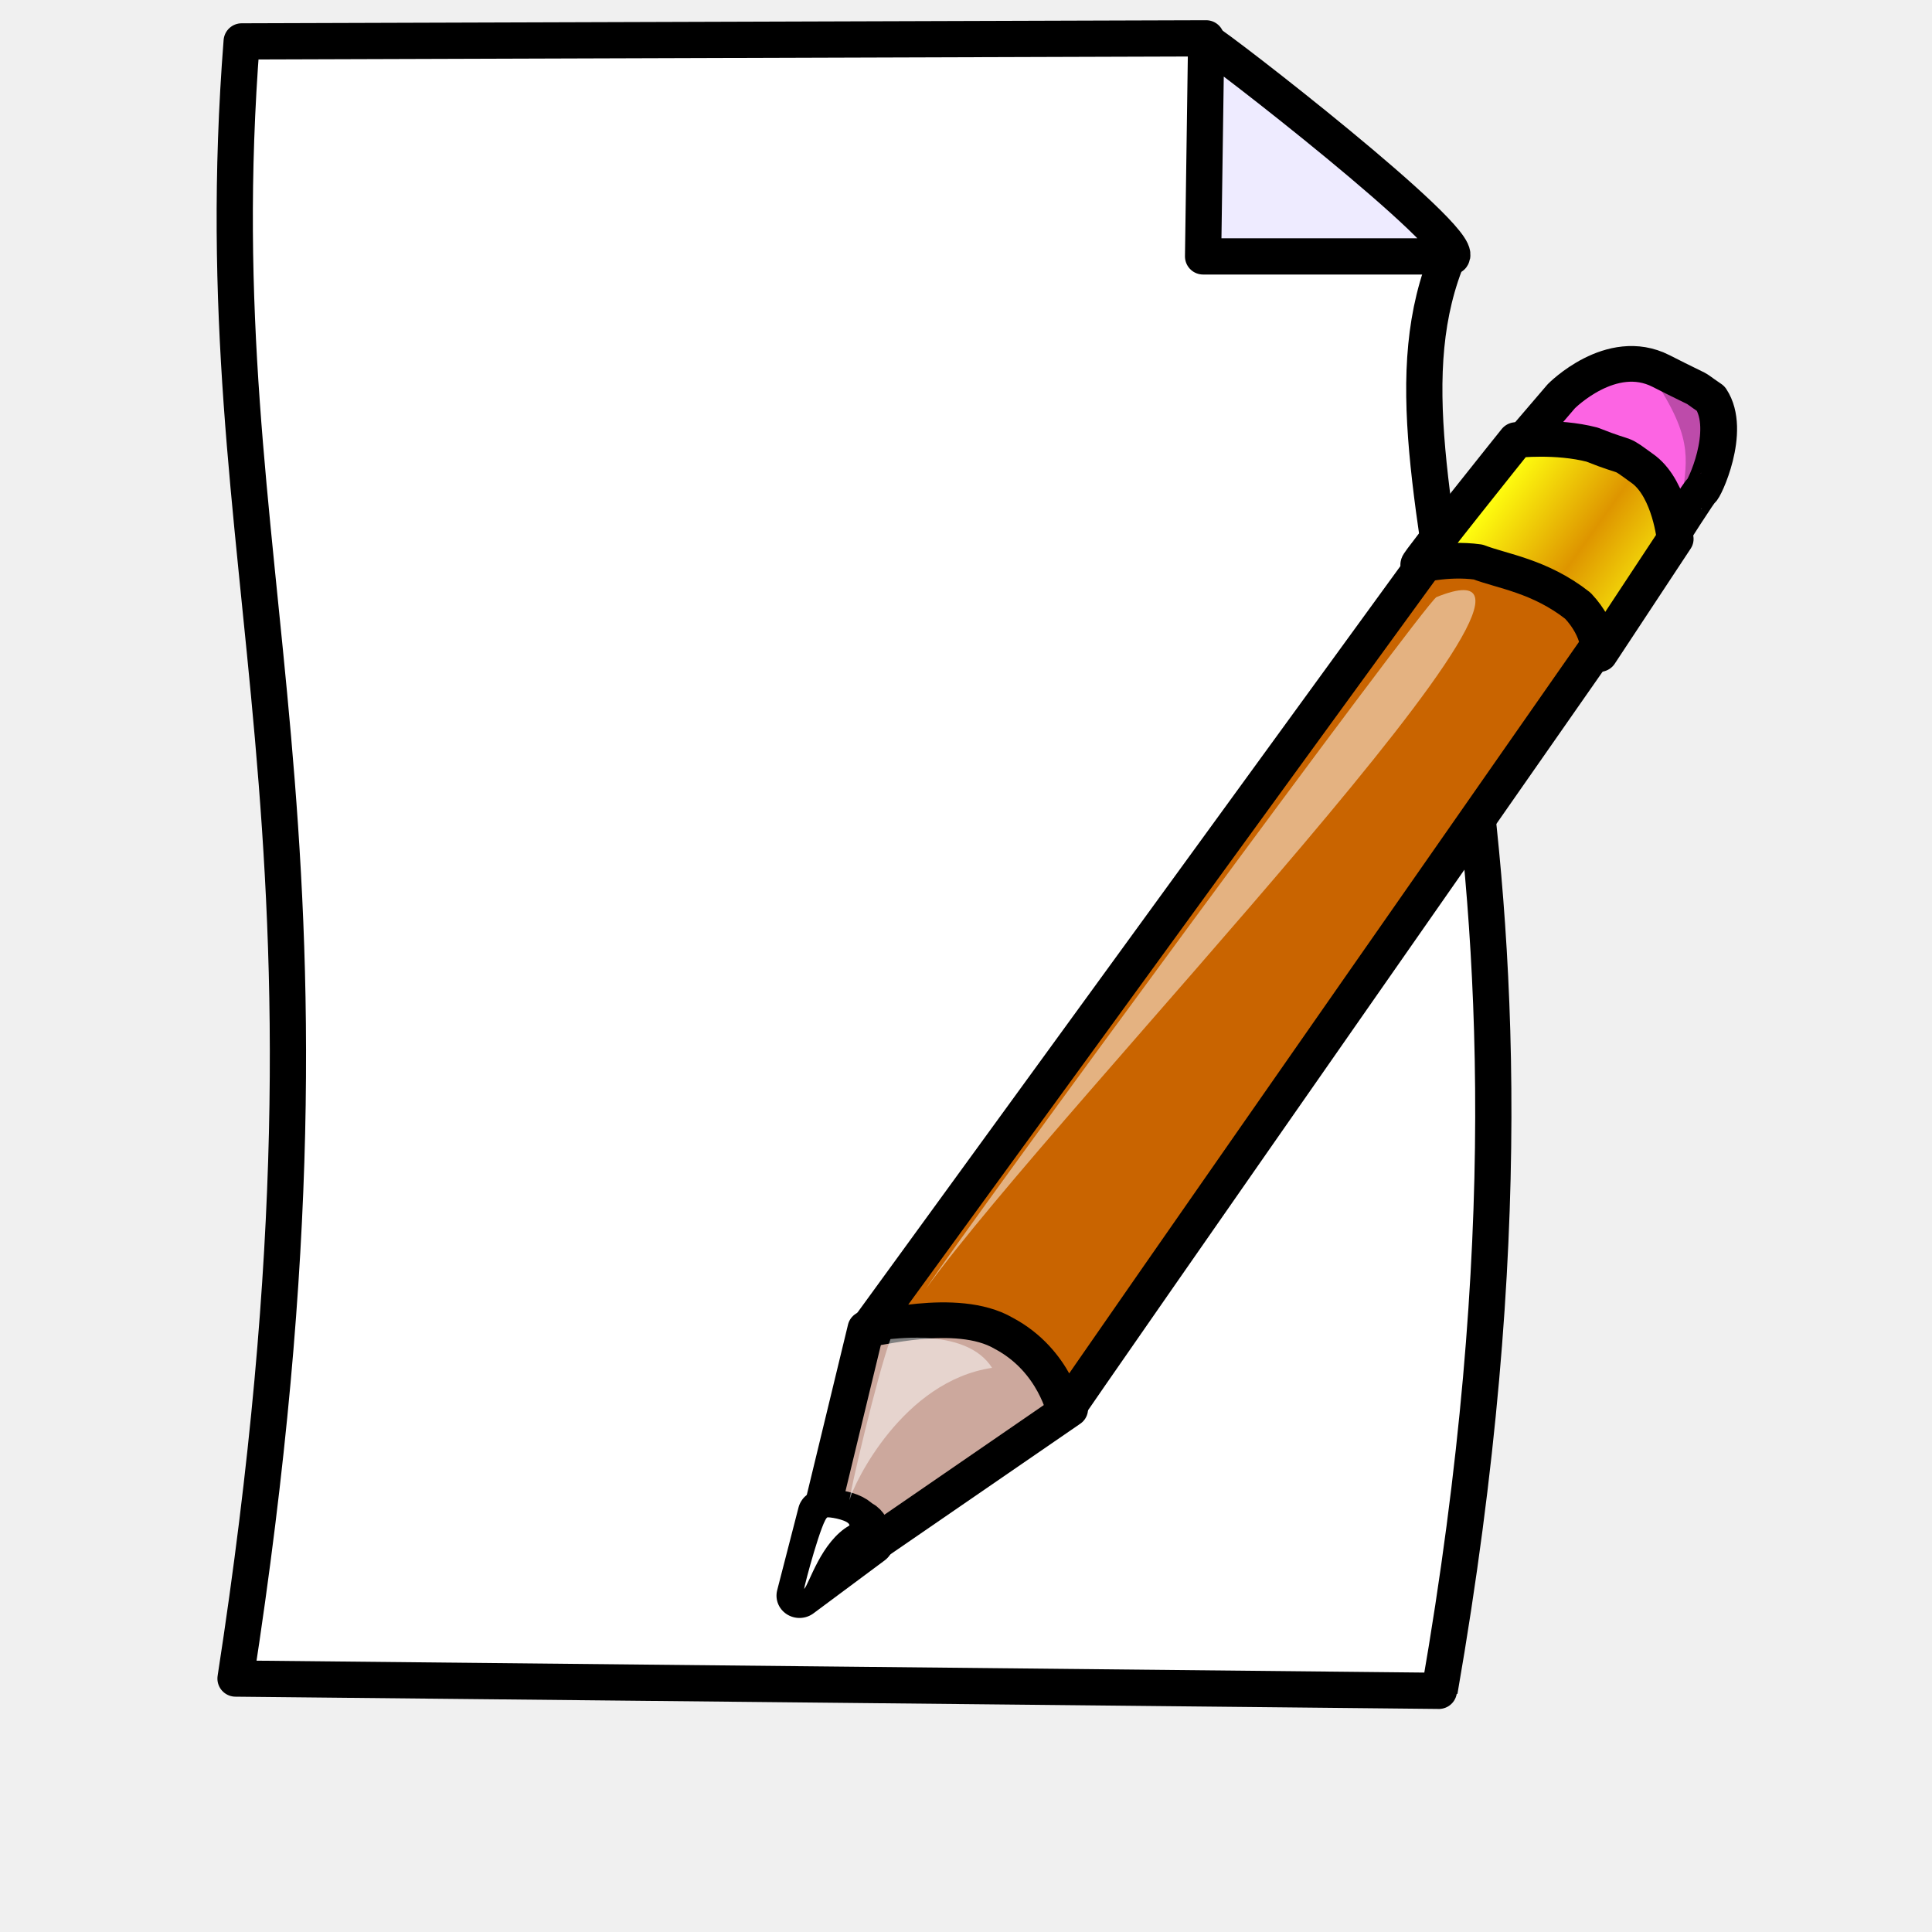
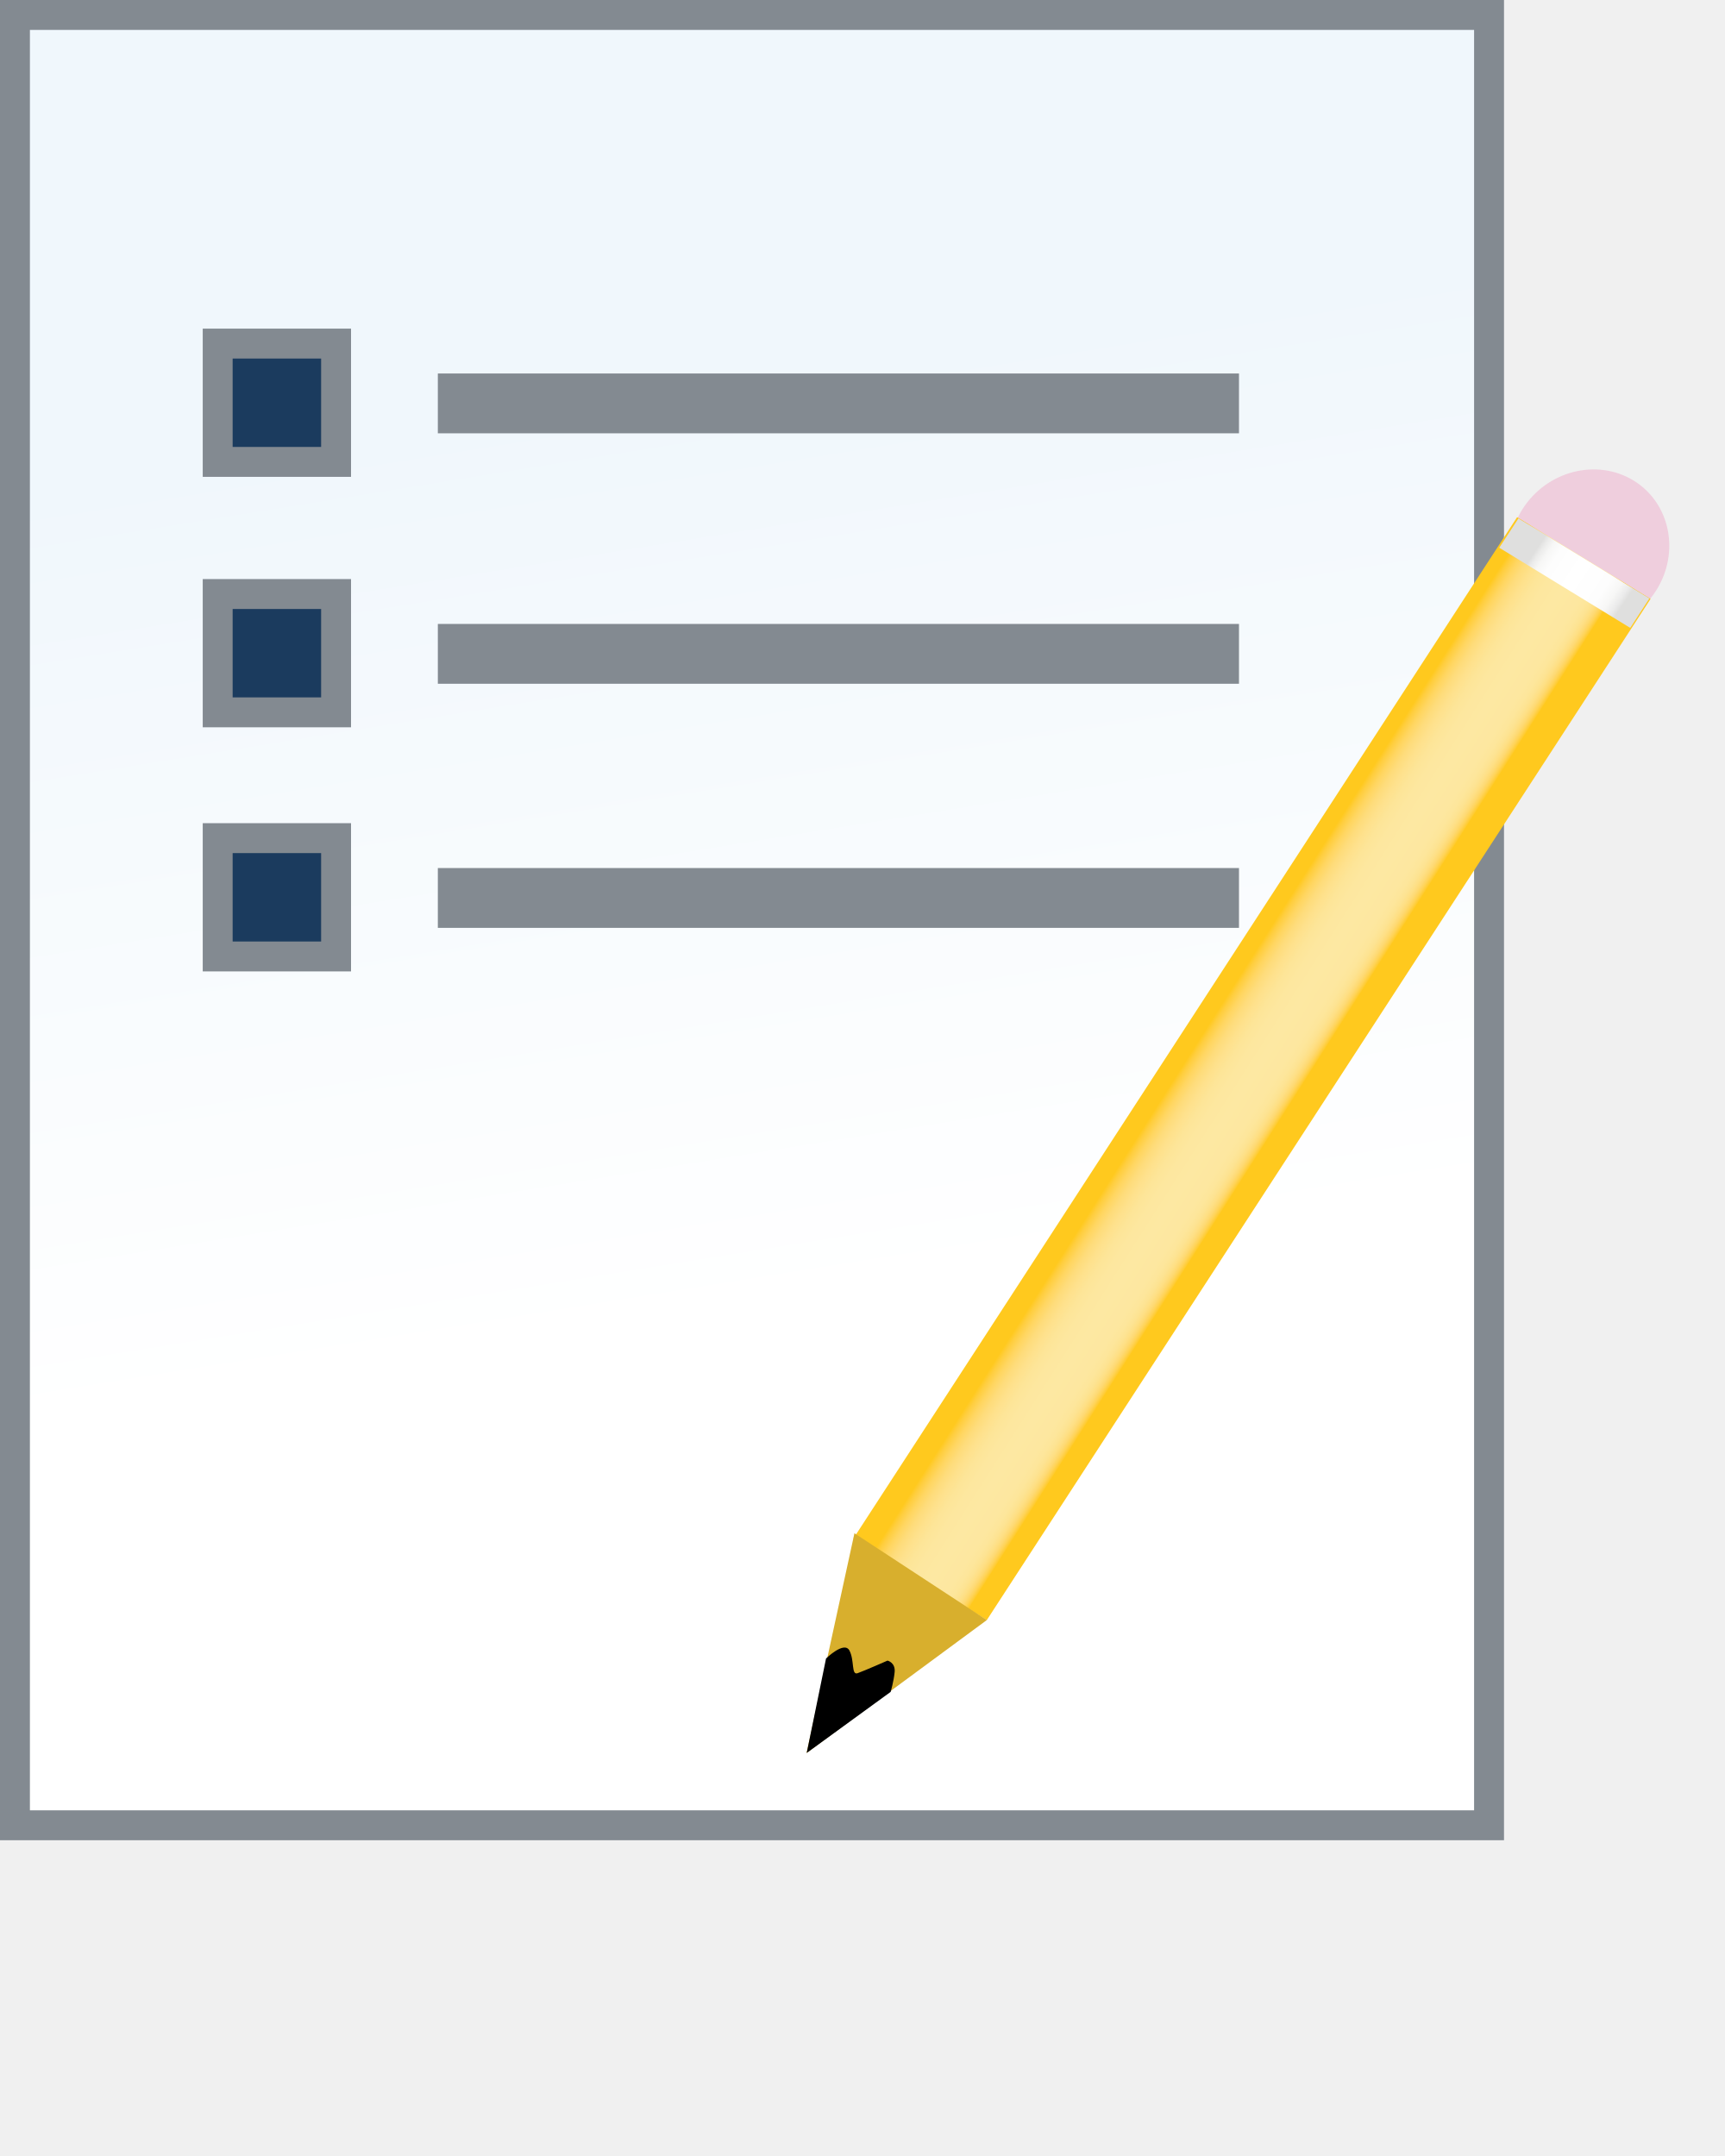
- <svg xmlns="http://www.w3.org/2000/svg" xmlns:xlink="http://www.w3.org/1999/xlink" height="400pt" id="svg548" width="400pt">
-   <defs id="defs550">
-     <linearGradient id="linearGradient562">
-       <stop id="stop563" offset="0" style="stop-color:#de9500;stop-opacity:1;" />
-       <stop id="stop564" offset="1" style="stop-color:#ffff0f;stop-opacity:1;" />
+ <svg xmlns="http://www.w3.org/2000/svg" xmlns:xlink="http://www.w3.org/1999/xlink" version="1.1" id="Layer_1" width="28.822" height="36.044" viewBox="0 0 28.822 36.044" overflow="visible" enable-background="new 0 0 28.822 36.044" xml:space="preserve">
+   <g>
+     <linearGradient id="XMLID_6_" gradientUnits="userSpaceOnUse" x1="14.295" y1="26.079" x2="9.679" y2="-2.539">
+       <stop offset="0.152" style="stop-color:#FFFFFF" />
+       <stop offset="0.685" style="stop-color:#F0F7FC" />
    </linearGradient>
-     <linearGradient id="linearGradient558">
-       <stop id="stop559" offset="0" style="stop-color:#000;stop-opacity:1;" />
-       <stop id="stop560" offset="1" style="stop-color:#fff;stop-opacity:1;" />
+     <rect x="0.25" y="0.25" fill="url(#XMLID_6_)" stroke="#838A91" stroke-width="0.5" width="24.641" height="30.265" />
+     <g>
+       <rect x="3.639" y="5.744" fill="#1B3B5E" stroke="#838A91" stroke-width="0.5" width="1.979" height="1.978" />
+       <line fill="none" stroke="#838A91" x1="7.319" y1="6.744" x2="20.711" y2="6.744" />
+     </g>
+     <g>
+       <rect x="3.639" y="9.931" fill="#1B3B5E" stroke="#838A91" stroke-width="0.5" width="1.979" height="1.978" />
+       <line fill="none" stroke="#838A91" x1="7.319" y1="10.931" x2="20.711" y2="10.931" />
+     </g>
+     <g>
+       <rect x="3.639" y="14.012" fill="#1B3B5E" stroke="#838A91" stroke-width="0.5" width="1.979" height="1.978" />
+       <line fill="none" stroke="#838A91" x1="7.319" y1="15.012" x2="20.711" y2="15.012" />
+     </g>
+   </g>
+   <g>
+     <g>
+       <defs>
+         <polygon id="XMLID_2_" points="4.5,36.044 7.191,7.979 28.822,0.588 26.131,28.653    " />
+       </defs>
+       <clipPath id="XMLID_7_">
+         <use xlink:href="#XMLID_2_" />
+       </clipPath>
+     </g>
+   </g>
+   <g>
+     <g>
+       <path fill="#EFCEDD" d="M27.306,8.033c0.614,0.375,0.783,1.203,0.377,1.841s-1.241,0.852-1.854,0.476    c-0.614-0.375-0.784-1.204-0.377-1.841C25.857,7.872,26.691,7.657,27.306,8.033z" />
+     </g>
+     <linearGradient id="XMLID_8_" gradientUnits="userSpaceOnUse" x1="-56.366" y1="13.887" x2="-58.385" y2="12.271" gradientTransform="matrix(0.9941 -0.1084 0.1084 0.9941 76.5109 -1.3816)">
+       <stop offset="0.152" style="stop-color:#FFC91E" />
+       <stop offset="0.159" style="stop-color:#FFCC33" />
+       <stop offset="0.177" style="stop-color:#FFD356" />
+       <stop offset="0.198" style="stop-color:#FED972" />
+       <stop offset="0.221" style="stop-color:#FEDF84" />
+       <stop offset="0.248" style="stop-color:#FDE392" />
+       <stop offset="0.282" style="stop-color:#FDE69B" />
+       <stop offset="0.329" style="stop-color:#FDE7A0" />
+       <stop offset="0.461" style="stop-color:#FDE8A2" />
+       <stop offset="0.564" style="stop-color:#FDE79F" />
+       <stop offset="0.633" style="stop-color:#FDE598" />
+       <stop offset="0.693" style="stop-color:#FEE18C" />
+       <stop offset="0.747" style="stop-color:#FEDC7B" />
+       <stop offset="0.797" style="stop-color:#FFD661" />
+       <stop offset="0.843" style="stop-color:#FFCE3E" />
+       <stop offset="0.871" style="stop-color:#FFC91E" />
    </linearGradient>
-     <linearGradient gradientUnits="objectBoundingBox" id="linearGradient561" spreadMethod="reflect" x1="0.615" x2="0.25" xlink:href="#linearGradient562" y1="0.539" y2="0.32" />
-   </defs>
-   <g id="g855">
-     <path d="M 98.359 20.924 C 86.718 169.989 133.621 233.611 96.663 472.866 C 96.663 472.866 429.897 476.258 429.049 476.258 C 472.505 226.258 403.845 144.925 431.706 79.43 C 377.908 78.696 364.607 20.076 364.607 20.076 L 98.359 20.924 z " id="path588" style="fill:#ffffff;fill-rule:evenodd;stroke:#000000;stroke-width:10;stroke-linejoin:round;stroke-dasharray:none;" transform="translate(-31.64557,-9.493675)" />
-     <path d="M 369.695 22.62 L 368.846 81.974 L 437.527 81.974 C 440.919 76.887 373.086 24.316 369.695 22.62 z " id="path589" style="fill:#eeebff;fill-rule:evenodd;stroke:#000000;stroke-width:10;stroke-linejoin:round;stroke-dasharray:none;" transform="translate(-36.73307,-11.1895)" />
-     <path d="M 99.879 380.676 L 76.014 482.322 L 175.741 411.612 C 175.741 411.612 167.054 351.508 99.879 380.676 z " id="path554" style="fill:#cca89d;fill-rule:evenodd;stroke:#000000;stroke-width:13.699;stroke-linejoin:round;stroke-dasharray:none;" transform="matrix(0.74118,0,0,0.718973,165.0147,93.07255)" />
-     <path d="M 100.763 380.676 L 325.269 62.478 C 325.269 62.478 346.482 35.961 370.347 50.987 C 377.419 52.755 375.651 50.987 389.793 61.594 C 393.328 64.245 395.096 85.459 395.096 85.459 C 395.096 85.459 174.125 411.612 174.125 412.496 C 174.125 413.379 170.589 393.05 151.144 382.443 C 133.466 371.837 101.647 381.56 100.763 380.676 z " id="path553" style="fill:#c96400;fill-rule:evenodd;stroke:#000000;stroke-width:13.699;stroke-linejoin:round;stroke-dasharray:none;" transform="matrix(0.74118,0,0,0.718973,165.0147,93.07255)" />
-     <path d="M 75.13 483.206 L 83.085 451.386 C 83.085 450.502 93.692 450.502 97.227 454.922 C 100.763 455.806 101.647 462.877 101.647 462.877 L 75.13 483.206 z " id="path555" style="fill-rule:evenodd;stroke:#000000;stroke-width:17.123;stroke-linejoin:round;" transform="matrix(0.74118,0,0,0.718973,165.0147,93.07255)" />
-     <path d="M 315.547 74.852 L 358.857 22.703 C 358.857 22.703 377.418 3.257 395.98 12.98 C 414.541 22.703 405.702 17.399 414.542 23.587 C 422.496 35.961 411.89 58.942 411.006 58.942 C 410.122 58.942 374.767 117.279 374.767 117.279 C 374.767 117.279 383.605 106.672 368.579 98.717 C 351.786 76.62 314.663 74.852 315.547 74.852 z " id="path556" style="fill:#fc64e3;fill-rule:evenodd;stroke:#000000;stroke-width:13.699;stroke-linejoin:round;stroke-dasharray:none;" transform="matrix(0.74118,0,0,0.718973,165.0147,93.07255)" />
-     <path d="M 305.824 87.226 C 304.94 87.226 342.063 39.497 342.063 39.497 C 342.063 39.497 357.089 37.729 370.347 41.264 C 385.374 47.452 379.186 43.032 389.793 50.987 C 399.515 58.942 401.283 77.504 401.283 77.504 L 372.999 121.698 C 372.999 121.698 373.883 112.859 365.044 103.137 C 350.902 91.646 336.759 89.878 327.921 86.342 C 315.546 84.575 304.94 88.11 305.824 87.226 z " id="path557" style="fill:url(#linearGradient561);fill-rule:evenodd;stroke:#000000;stroke-width:13.699;stroke-linejoin:round;stroke-dasharray:none;" transform="matrix(0.74118,0,0,0.718973,165.0147,93.07255)" />
-     <path d="M 76.875 480.625 C 76.875 479.375 83.75 453.125 85.625 453.125 C 87.5 453.125 93.75 454.375 93.75 456.25 C 83.125 462.5 78.75 478.75 76.875 480.625 z " id="path566" style="fill:#ffffff;fill-rule:evenodd;stroke-width:17.123;stroke-linejoin:round;" transform="matrix(0.74118,0,0,0.718973,165.0147,93.07255)" />
-     <path d="M 122.227,365.369 C 136.642,342.475 307.273,103.204 312.361,99.813 C 383.586,70.135 172.256,294.143 122.227,365.369 z " id="path564" style="fill:#ffffff;fill-opacity:0.504;fill-rule:evenodd;stroke-width:17.123;stroke-linejoin:round;" transform="matrix(0.74118,0,0,0.718973,165.0147,93.07255)" />
-     <path d="M 234.507,414.152 C 234.507,412.323 242.049,380.013 245.819,369.649 C 247.076,369.649 266.946,366.623 273.859,377.598 C 249.349,381.255 235.764,409.275 234.507,414.152 z " id="path565" style="fill:#ffffff;fill-opacity:0.502;fill-rule:evenodd;stroke-width:17.123;stroke-linejoin:round;" />
-     <path d="M 394.284 17.532 C 394.284 17.532 413.786 21.772 413.786 27.707 C 418.873 44.666 409.546 53.993 403.611 64.168 C 405.307 48.057 408.699 40.426 394.284 17.532 z " id="path567" style="fill-opacity:0.25;fill-rule:evenodd;stroke-width:17.123;stroke-linejoin:round;" transform="matrix(0.74118,0,0,0.718973,165.0147,93.07255)" />
+     <polygon fill="url(#XMLID_8_)" points="27.591,10.012 16.496,27.084 14.267,25.718 25.36,8.646  " />
+     <polygon fill="#D8AF2D" points="14.283,25.633 13.483,29.306 16.496,27.084  " />
+     <path d="M13.808,27.727c0,0,0.303-0.298,0.391-0.134c0.087,0.164,0.029,0.415,0.135,0.38c0.106-0.037,0.502-0.211,0.502-0.211   s0.133,0.031,0.119,0.19c-0.015,0.16-0.067,0.333-0.067,0.333l-1.403,1.021L13.808,27.727z" />
+     <linearGradient id="XMLID_9_" gradientUnits="userSpaceOnUse" x1="-52.26" y1="4.479" x2="-49.837" y2="6.497" gradientTransform="matrix(0.9941 -0.1084 0.1084 0.9941 76.5109 -1.3816)">
+       <stop offset="0.247" style="stop-color:#DFDFDE" />
+       <stop offset="0.27" style="stop-color:#EBEBEA" />
+       <stop offset="0.306" style="stop-color:#F7F7F6" />
+       <stop offset="0.357" style="stop-color:#FDFDFD" />
+       <stop offset="0.494" style="stop-color:#FFFFFF" />
+       <stop offset="0.662" style="stop-color:#FDFDFD" />
+       <stop offset="0.722" style="stop-color:#F7F7F6" />
+       <stop offset="0.765" style="stop-color:#EBEBEB" />
+       <stop offset="0.792" style="stop-color:#DFDFDE" />
+     </linearGradient>
+     <polygon fill="url(#XMLID_9_)" points="27.571,10.005 27.251,10.497 25.062,9.157 25.382,8.667  " />
  </g>
</svg>
